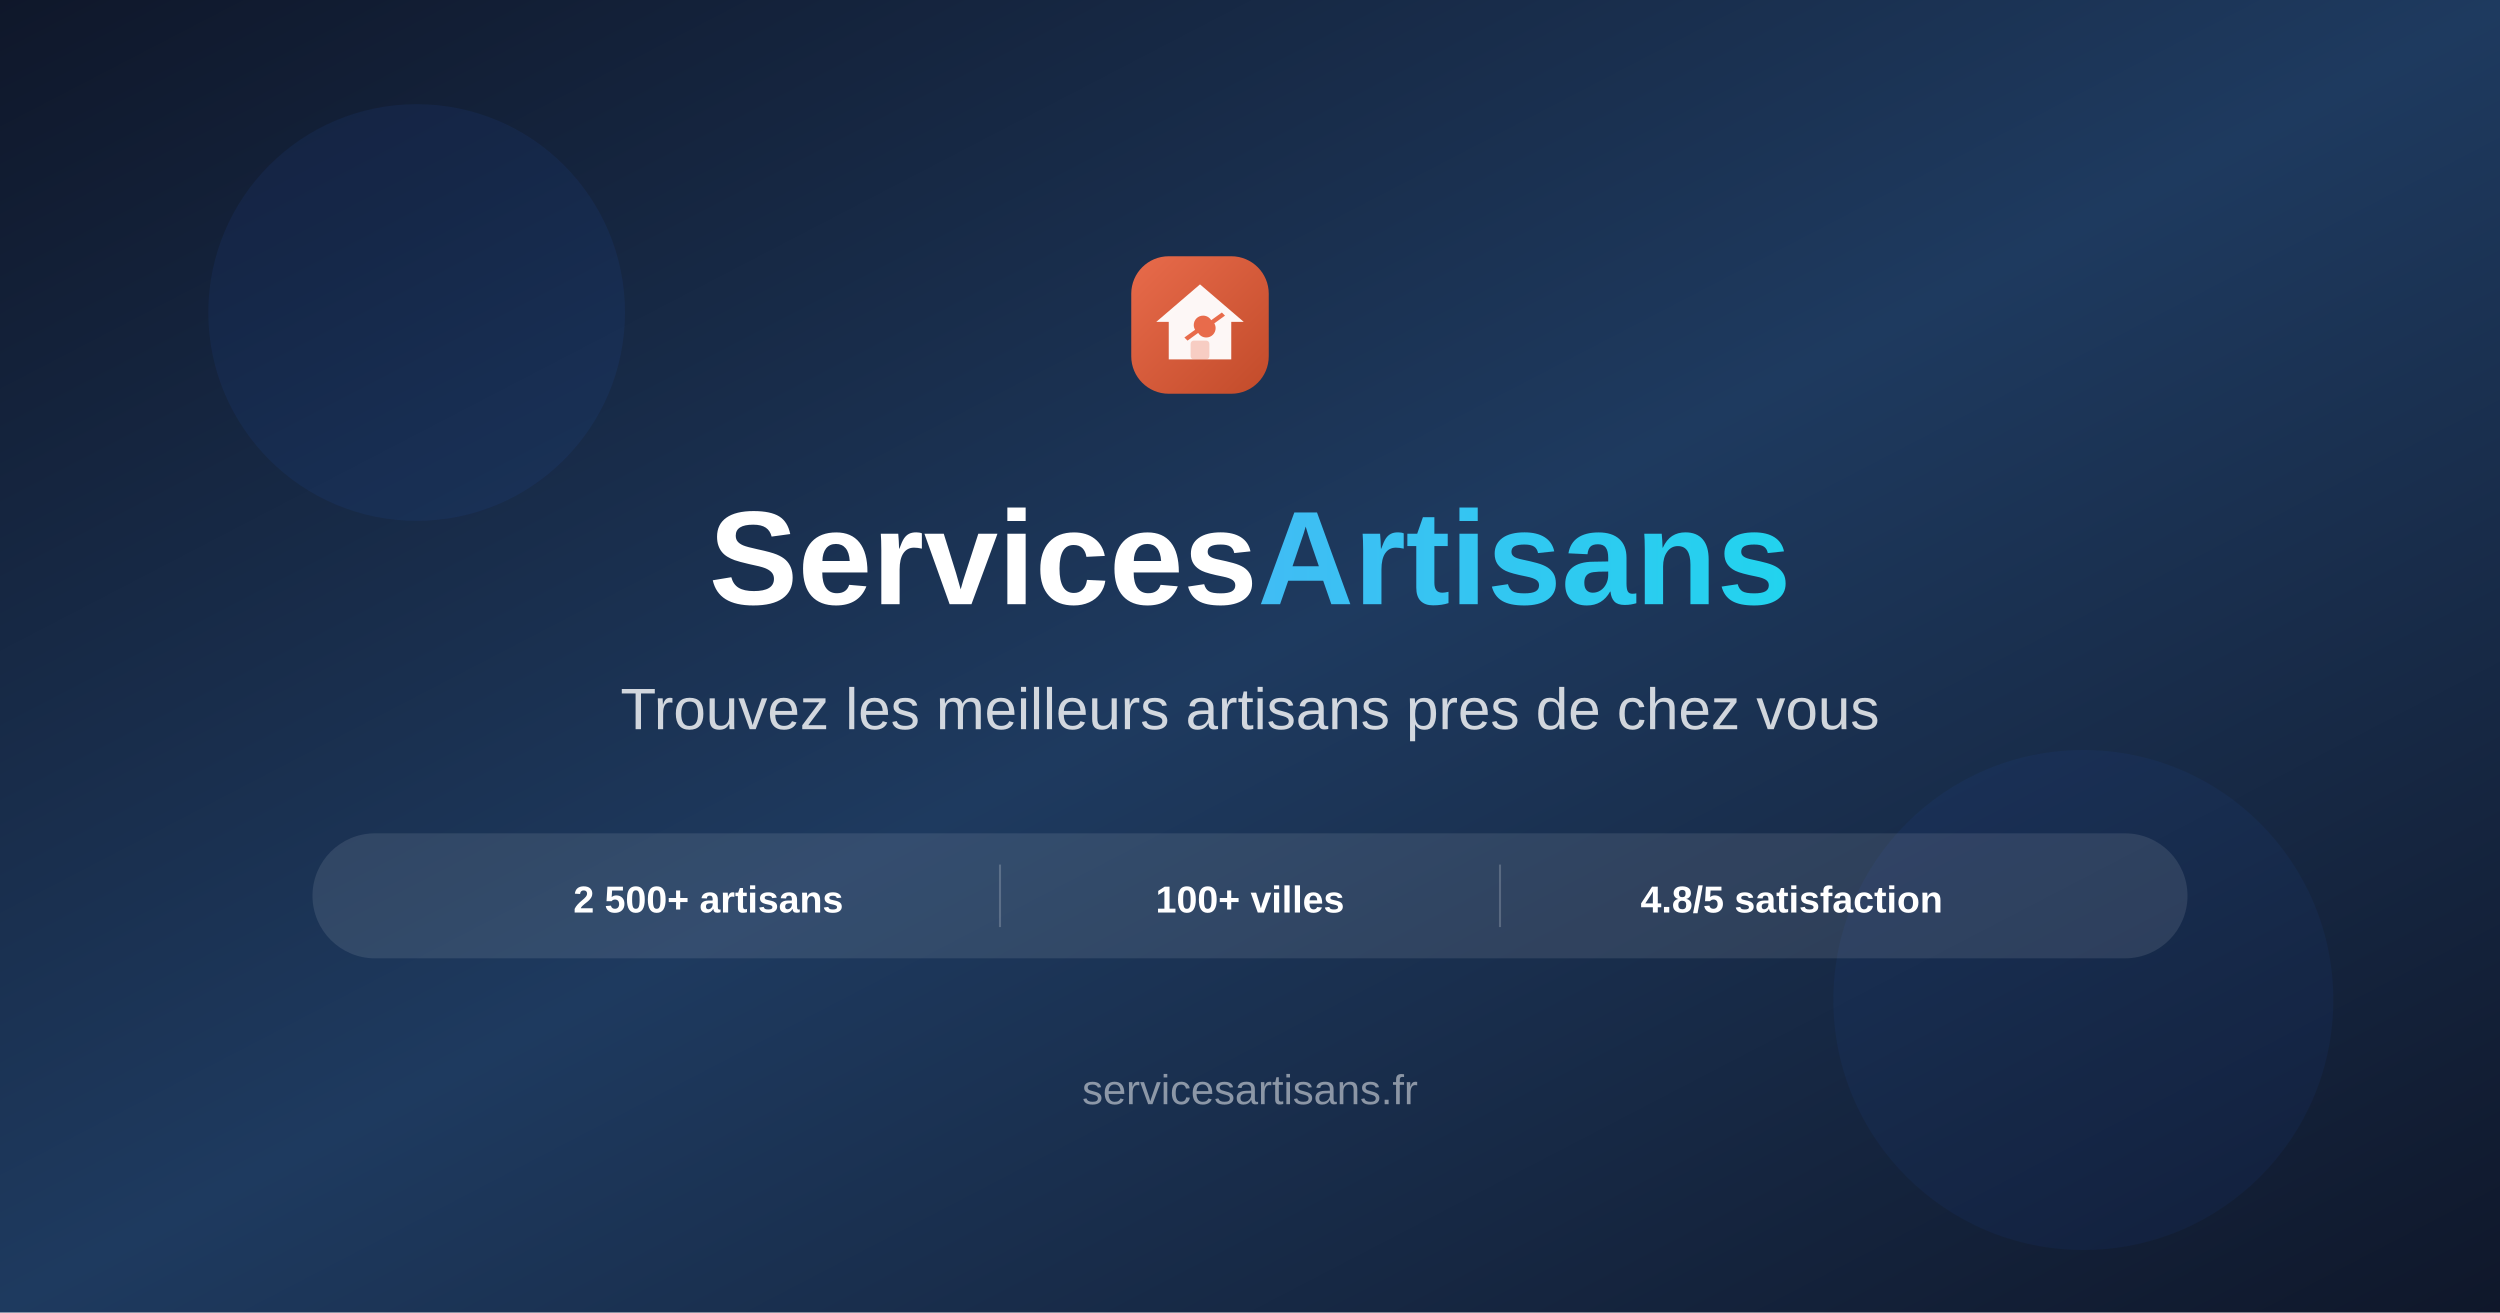
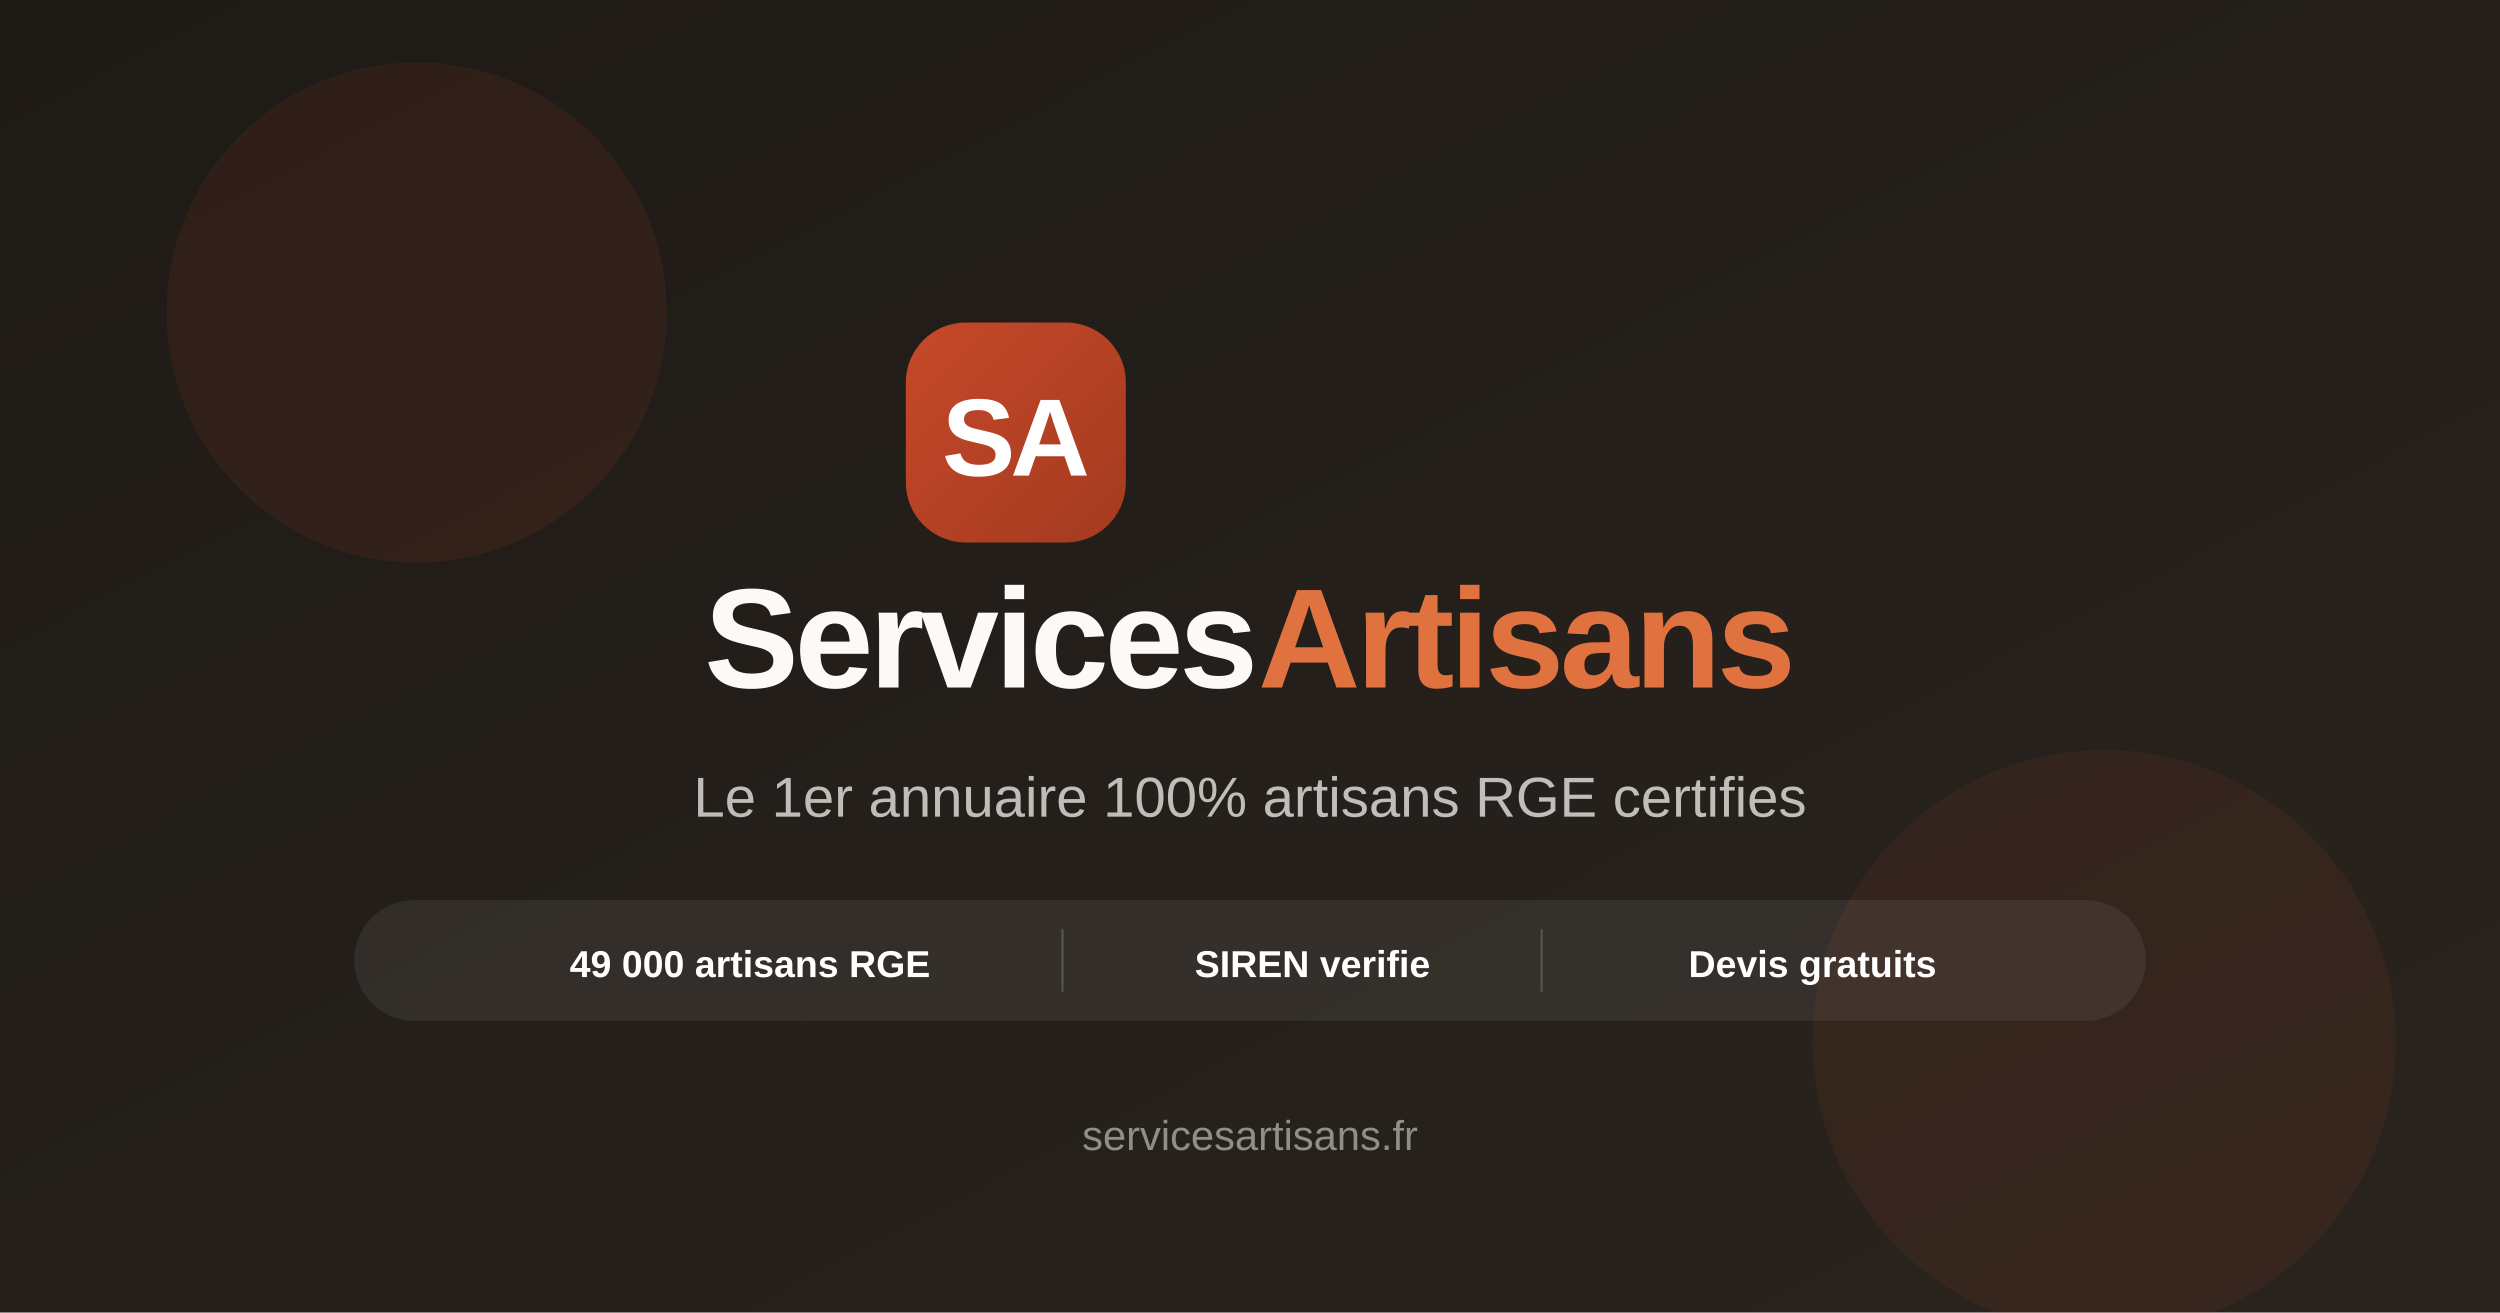
<svg xmlns="http://www.w3.org/2000/svg" width="1200" height="630">
  <defs>
-     <linearGradient id="bg" x1="0%" y1="0%" x2="100%" y2="100%">
-       <stop offset="0%" style="stop-color:#0f172a" />
-       <stop offset="50%" style="stop-color:#1e3a5f" />
-       <stop offset="100%" style="stop-color:#0f172a" />
+     <linearGradient id="bg" x1="0" y1="0" x2="1" y2="1">
+       <stop offset="0" stop-color="#1E1A16" />
+       <stop offset="1" stop-color="#2a241e" />
    </linearGradient>
-     <linearGradient id="logoFill" x1="0%" y1="0%" x2="100%" y2="100%">
-       <stop offset="0%" style="stop-color:#E86B4B" />
-       <stop offset="100%" style="stop-color:#C24B2A" />
-     </linearGradient>
-     <linearGradient id="accent" x1="0%" y1="0%" x2="100%" y2="0%">
-       <stop offset="0%" style="stop-color:#60a5fa" />
-       <stop offset="100%" style="stop-color:#22d3ee" />
+     <linearGradient id="tile" x1="0" y1="0" x2="48" y2="48" gradientUnits="userSpaceOnUse">
+       <stop stop-color="#C8492A" />
+       <stop offset="1" stop-color="#A23A1F" />
    </linearGradient>
  </defs>
  <rect width="100%" height="100%" fill="url(#bg)" />
-   <circle cx="200" cy="150" r="100" fill="#2563eb" opacity="0.08" />
-   <circle cx="1000" cy="480" r="120" fill="#2563eb" opacity="0.06" />
-   <g transform="translate(540, 120) scale(1.5)">
-     <rect x="2" y="2" width="44" height="44" rx="12" fill="url(#logoFill)" />
-     <path d="M24 11L10 23H14V35H34V23H38L24 11Z" fill="white" fill-opacity="0.95" />
-     <path d="M22 24C22 22.34 23.34 21 25 21C26.1 21 27.06 21.59 27.58 22.47L31 20L32 21L28.58 23.47C28.85 23.94 29 24.46 29 25C29 26.66 27.66 28 26 28C24.9 28 23.94 27.41 23.42 26.53L20 29L19 28L22.42 25.53C22.15 25.06 22 24.54 22 24Z" fill="#E86B4B" />
-     <rect x="21" y="29" width="6" height="6" rx="1" fill="#E86B4B" fill-opacity="0.3" />
+   <circle cx="200" cy="150" r="120" fill="#C8492A" opacity="0.10" />
+   <circle cx="1010" cy="500" r="140" fill="#C8492A" opacity="0.08" />
+   <g transform="translate(430, 150) scale(2.4)">
+     <rect x="2" y="2" width="44" height="44" rx="12" fill="url(#tile)" />
+     <text x="24" y="25" text-anchor="middle" dominant-baseline="central" font-family="'Schibsted Grotesk',Arial,sans-serif" font-weight="800" font-size="22" letter-spacing="-1" fill="#fff">SA</text>
  </g>
-   <text x="600" y="290" font-family="Arial, sans-serif" font-size="64" font-weight="bold" fill="white" text-anchor="middle">
-     Services<tspan fill="url(#accent)">Artisans</tspan>
+   <text x="600" y="330" font-family="'Schibsted Grotesk',Arial,sans-serif" font-size="68" font-weight="800" fill="#FCFAF7" text-anchor="middle" letter-spacing="-2">Services<tspan fill="#E0723F">Artisans</tspan>
  </text>
-   <text x="600" y="350" font-family="Arial, sans-serif" font-size="28" fill="rgba(255,255,255,0.8)" text-anchor="middle">
-     Trouvez les meilleurs artisans pres de chez vous
-   </text>
-   <g transform="translate(0, 400)">
-     <rect x="150" y="0" width="900" height="60" rx="30" fill="rgba(255,255,255,0.1)" />
-     <text x="340" y="38" font-family="Arial, sans-serif" font-size="18" font-weight="bold" fill="white" text-anchor="middle">2 500+ artisans</text>
-     <line x1="480" y1="15" x2="480" y2="45" stroke="rgba(255,255,255,0.2)" stroke-width="1" />
-     <text x="600" y="38" font-family="Arial, sans-serif" font-size="18" font-weight="bold" fill="white" text-anchor="middle">100+ villes</text>
-     <line x1="720" y1="15" x2="720" y2="45" stroke="rgba(255,255,255,0.2)" stroke-width="1" />
-     <text x="860" y="38" font-family="Arial, sans-serif" font-size="18" font-weight="bold" fill="white" text-anchor="middle">4.8/5 satisfaction</text>
+   <text x="600" y="392" font-family="Arial, sans-serif" font-size="27" fill="rgba(252,250,247,0.72)" text-anchor="middle">Le 1er annuaire 100% artisans RGE certifies</text>
+   <g transform="translate(0, 432)">
+     <rect x="170" y="0" width="860" height="58" rx="29" fill="rgba(255,255,255,0.07)" />
+     <text x="360" y="37" font-family="Arial, sans-serif" font-size="18" font-weight="bold" fill="#fff" text-anchor="middle">49 000 artisans RGE</text>
+     <line x1="510" y1="14" x2="510" y2="44" stroke="rgba(255,255,255,0.18)" stroke-width="1" />
+     <text x="630" y="37" font-family="Arial, sans-serif" font-size="18" font-weight="bold" fill="#fff" text-anchor="middle">SIREN verifie</text>
+     <line x1="740" y1="14" x2="740" y2="44" stroke="rgba(255,255,255,0.18)" stroke-width="1" />
+     <text x="870" y="37" font-family="Arial, sans-serif" font-size="18" font-weight="bold" fill="#fff" text-anchor="middle">Devis gratuits</text>
  </g>
-   <text x="600" y="530" font-family="Arial, sans-serif" font-size="20" fill="rgba(255,255,255,0.5)" text-anchor="middle">servicesartisans.fr</text>
+   <text x="600" y="552" font-family="Arial, sans-serif" font-size="20" fill="rgba(252,250,247,0.5)" text-anchor="middle">servicesartisans.fr</text>
</svg>
